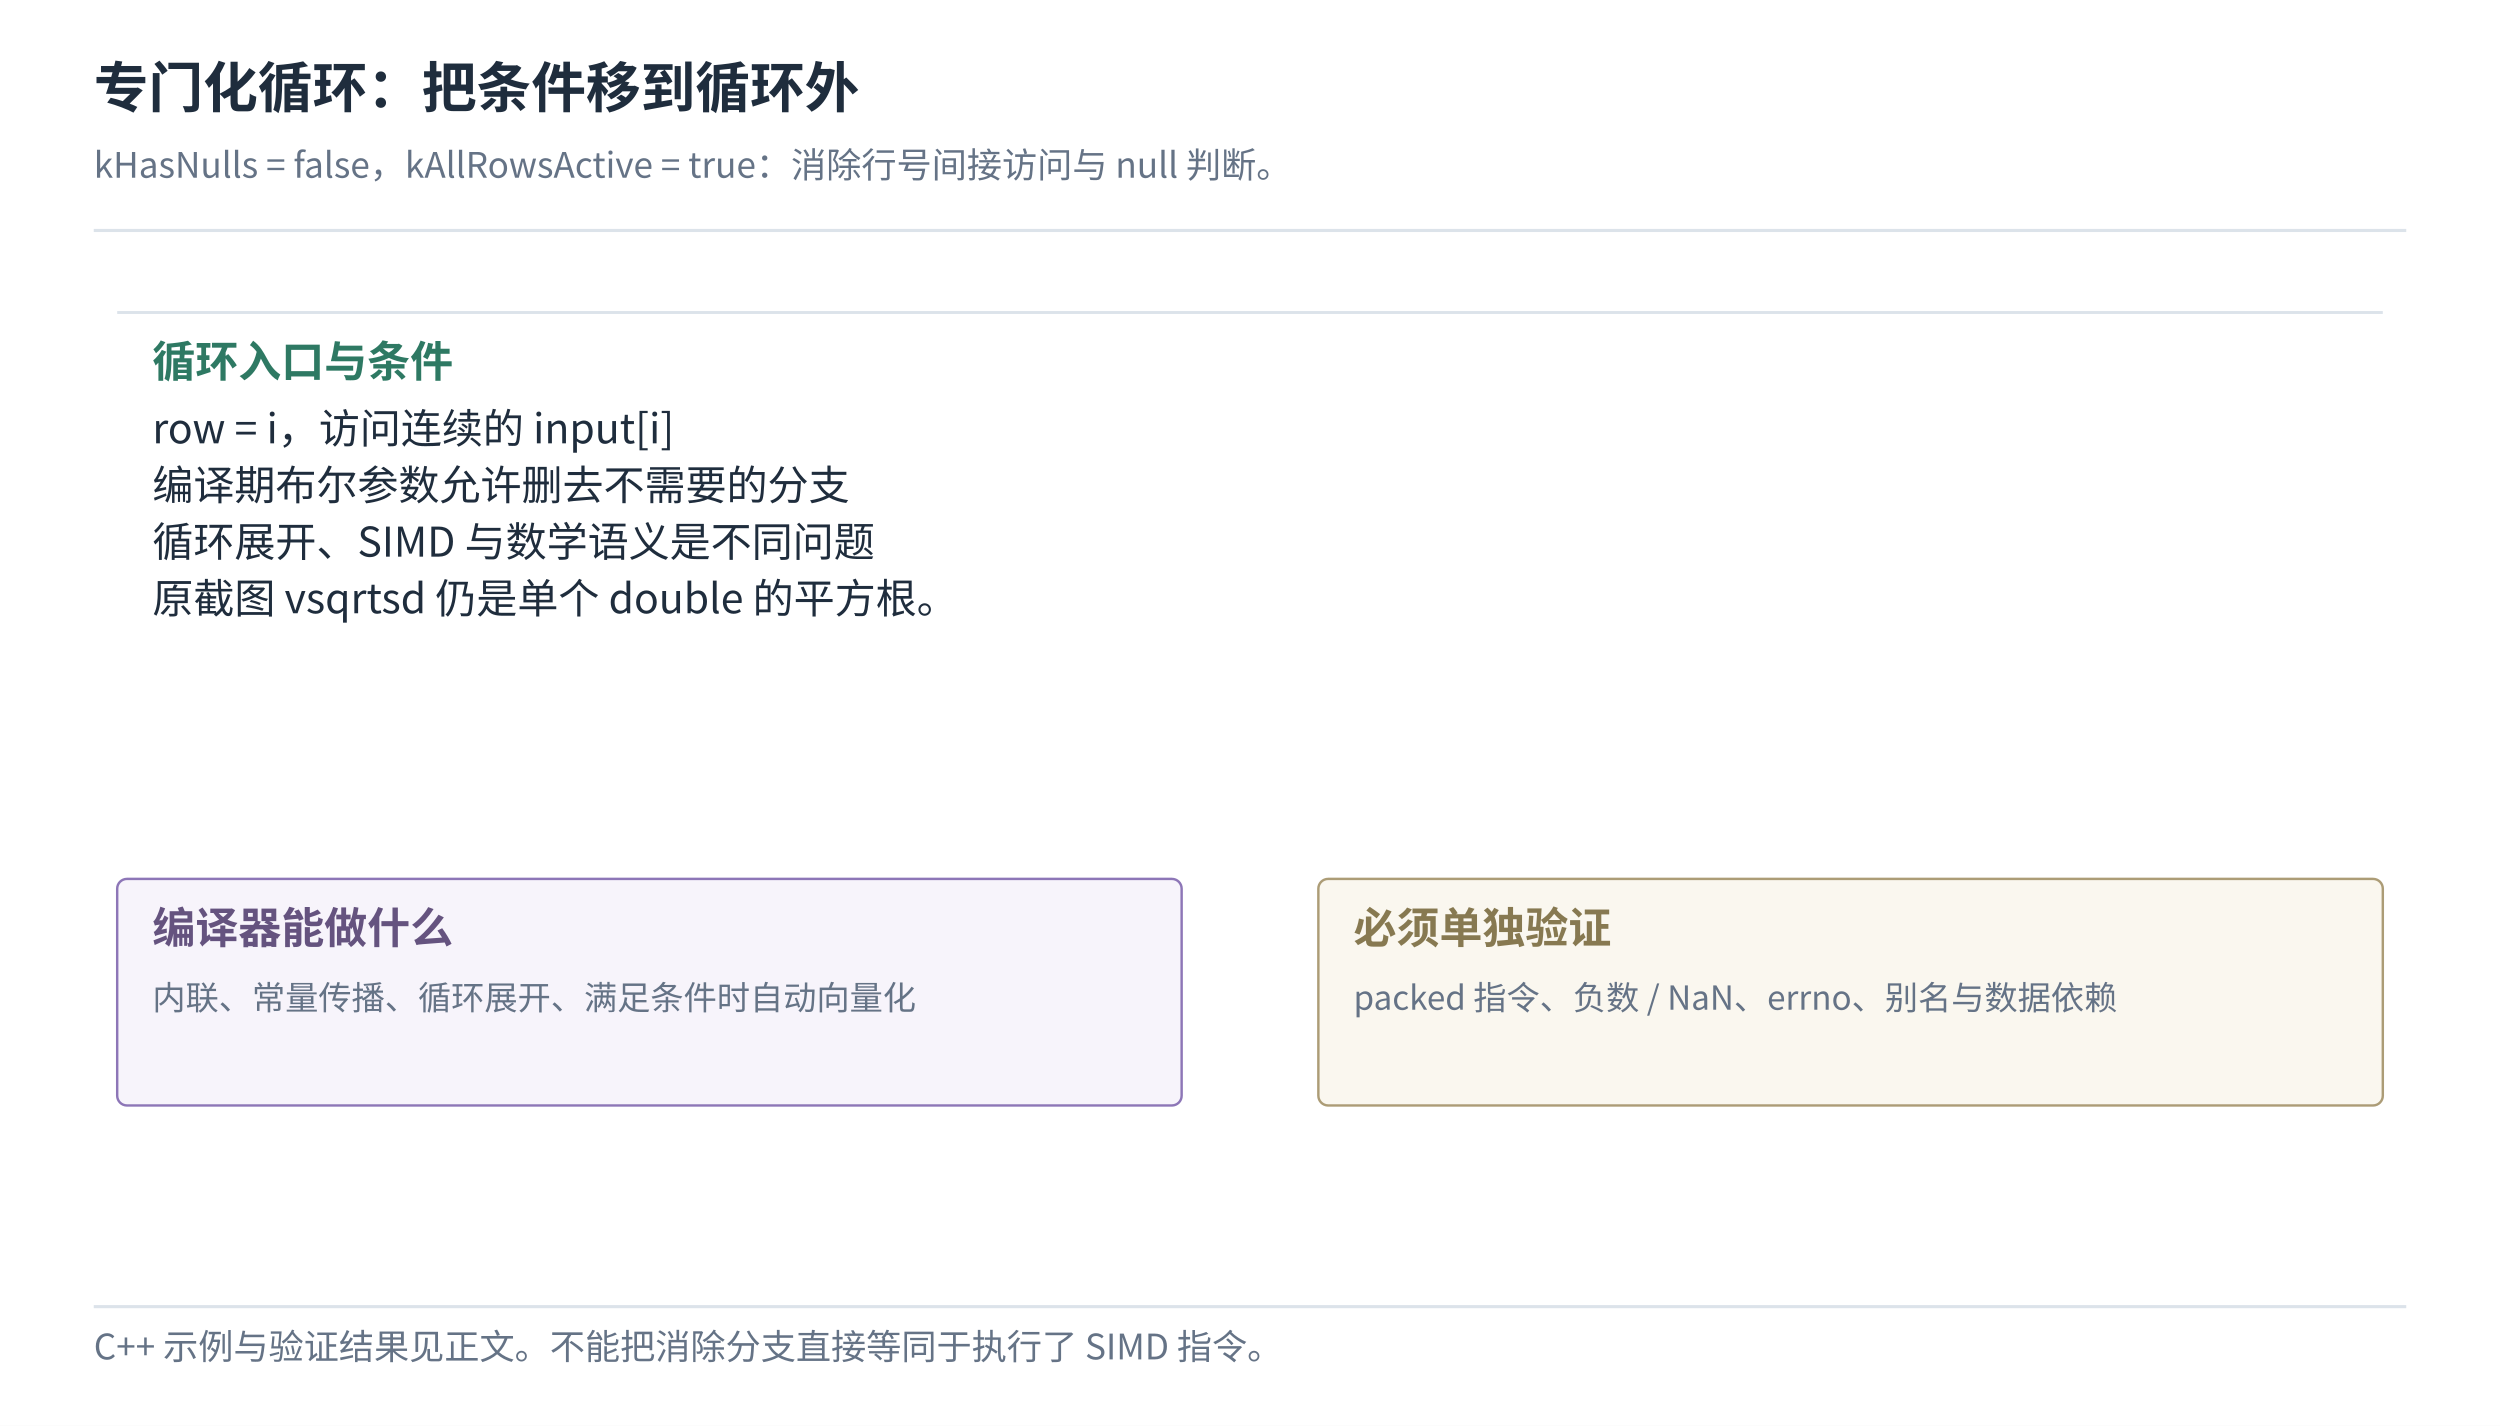
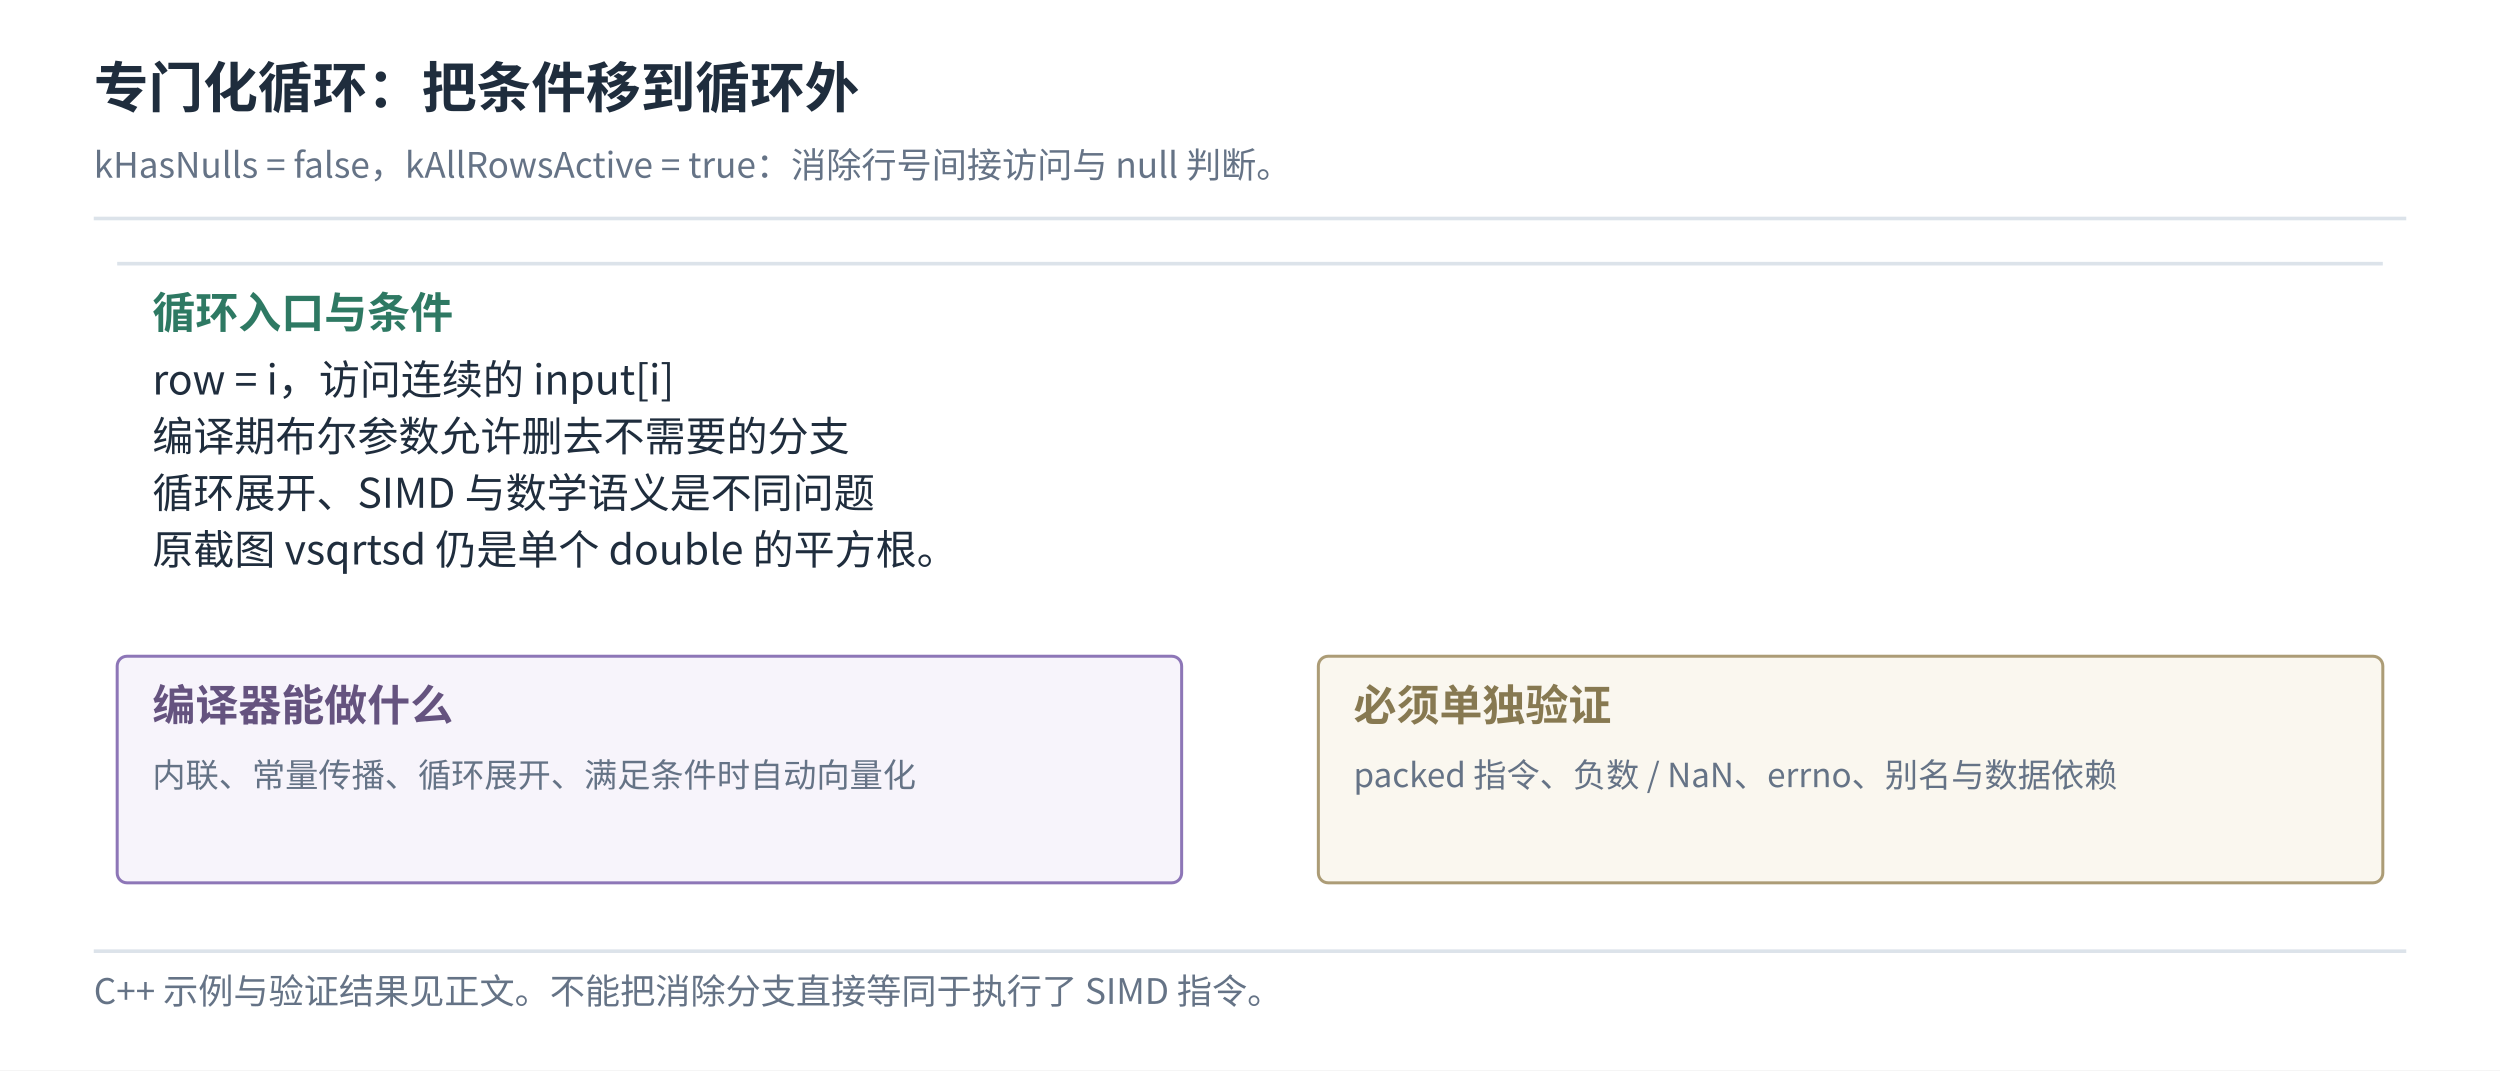
- <svg xmlns="http://www.w3.org/2000/svg" width="1280" height="730" viewBox="0 0 1280 730" role="img" aria-labelledby="title desc" font-family="Noto Sans SC, Noto Sans CJK SC, Inter, Arial, sans-serif">
+ <svg xmlns="http://www.w3.org/2000/svg" width="1280" height="548" viewBox="0 0 1280 548" role="img" aria-labelledby="title desc" font-family="Noto Sans SC, Noto Sans CJK SC, Inter, Arial, sans-serif">
  <defs>
    <marker id="arrow" markerWidth="8" markerHeight="8" refX="7" refY="4" orient="auto" markerUnits="userSpaceOnUse">
      <path d="M0 0 L8 4 L0 8 Z" fill="#657386" />
    </marker>
  </defs>
-   <rect x="0" y="0" width="1280" height="730" rx="0" fill="white" stroke="none" stroke-width="1" />
+   <rect x="0" y="0" width="1280" height="548" rx="0" fill="white" stroke="none" stroke-width="1" />
  <text x="48" y="55" font-size="28" fill="#1f2d3d" text-anchor="start" font-weight="600">专门化循环：把条件移到循环外</text>
  <text x="48" y="91" font-size="18" fill="#657386" text-anchor="start">kHasNulls = false，kAllRowsActive = true：消除行号间接访问与 null 判断。</text>
-   <line x1="48" y1="118" x2="1232" y2="118" stroke="#dce3ea" stroke-width="1.6" />
-   <rect x="60" y="160" width="1160" height="215" rx="5" fill="white" stroke="none" stroke-width="1" />
-   <line x1="60" y1="160" x2="1220.0" y2="160" stroke="#dce3ea" stroke-width="1.5" />
-   <text x="78" y="193" font-size="22" fill="#2e7963" text-anchor="start" font-weight="600">循环入口与条件</text>
-   <text x="78" y="227" font-size="21" fill="#1f2d3d" text-anchor="start">row = i，访问连续的 input[i]</text>
-   <text x="78" y="256" font-size="21" fill="#1f2d3d" text-anchor="start">编译期布尔参数允许删去不需要的分支</text>
-   <text x="78" y="285" font-size="21" fill="#1f2d3d" text-anchor="start">循环展开、SIMD 与数学语义是不同问题</text>
-   <text x="78" y="314" font-size="21" fill="#1f2d3d" text-anchor="start">原截图 vsqrtsd 仍是单个 double 的平方根。</text>
-   <rect x="60" y="450" width="545" height="116" rx="5" fill="#f7f4fb" stroke="#8d76b7" stroke-width="1.25" />
-   <text x="78" y="483" font-size="22" fill="#65537f" text-anchor="start" font-weight="600">编译器能做什么</text>
-   <text x="78" y="517" font-size="17" fill="#657386" text-anchor="start">内联、常量传播、循环展开、满足条件时自动向量化</text>
-   <rect x="675" y="450" width="545" height="116" rx="5" fill="#faf7ef" stroke="#ac9c76" stroke-width="1.25" />
-   <text x="693" y="483" font-size="22" fill="#877951" text-anchor="start" font-weight="600">必须单独验证</text>
-   <text x="693" y="517" font-size="17" fill="#657386" text-anchor="start">packed 指令、负数 / NaN、errno、别名与数据依赖</text>
-   <line x1="48" y1="669" x2="1232" y2="669" stroke="#dce3ea" stroke-width="1.6" />
-   <text x="48" y="696" font-size="18" fill="#657386" text-anchor="start">C++ 示例与验证结果见正文。不能把消除分支直接等同于执行了 SIMD 指令。</text>
+   <line x1="48" y1="111.868" x2="1232" y2="111.868" stroke="#dce3ea" stroke-width="1.85" />
+   <rect x="60" y="135" width="1160" height="180.008" rx="5" fill="white" stroke="none" stroke-width="1" />
+   <line x1="60" y1="135" x2="1220.0" y2="135" stroke="#dce3ea" stroke-width="1.85" />
+   <text x="78" y="168" font-size="22" fill="#2e7963" text-anchor="start" font-weight="600">循环入口与条件</text>
+   <text x="78" y="202" font-size="21" fill="#1f2d3d" text-anchor="start">row = i，访问连续的 input[i]</text>
+   <text x="78" y="231" font-size="21" fill="#1f2d3d" text-anchor="start">编译期布尔参数允许删去不需要的分支</text>
+   <text x="78" y="260" font-size="21" fill="#1f2d3d" text-anchor="start">循环展开、SIMD 与数学语义是不同问题</text>
+   <text x="78" y="289" font-size="21" fill="#1f2d3d" text-anchor="start">原截图 vsqrtsd 仍是单个 double 的平方根。</text>
+   <rect x="60" y="336" width="545" height="116" rx="5" fill="#f7f4fb" stroke="#8d76b7" stroke-width="1.55" />
+   <text x="78" y="369" font-size="22" fill="#65537f" text-anchor="start" font-weight="600">编译器能做什么</text>
+   <text x="78" y="403" font-size="17" fill="#657386" text-anchor="start">内联、常量传播、循环展开、满足条件时自动向量化</text>
+   <rect x="675" y="336" width="545" height="116" rx="5" fill="#faf7ef" stroke="#ac9c76" stroke-width="1.55" />
+   <text x="693" y="369" font-size="22" fill="#877951" text-anchor="start" font-weight="600">必须单独验证</text>
+   <text x="693" y="403" font-size="17" fill="#657386" text-anchor="start">packed 指令、负数 / NaN、errno、别名与数据依赖</text>
+   <line x1="48" y1="487" x2="1232" y2="487" stroke="#dce3ea" stroke-width="1.85" />
+   <text x="48" y="514" font-size="18" fill="#657386" text-anchor="start">C++ 示例与验证结果见正文。不能把消除分支直接等同于执行了 SIMD 指令。</text>
</svg>
